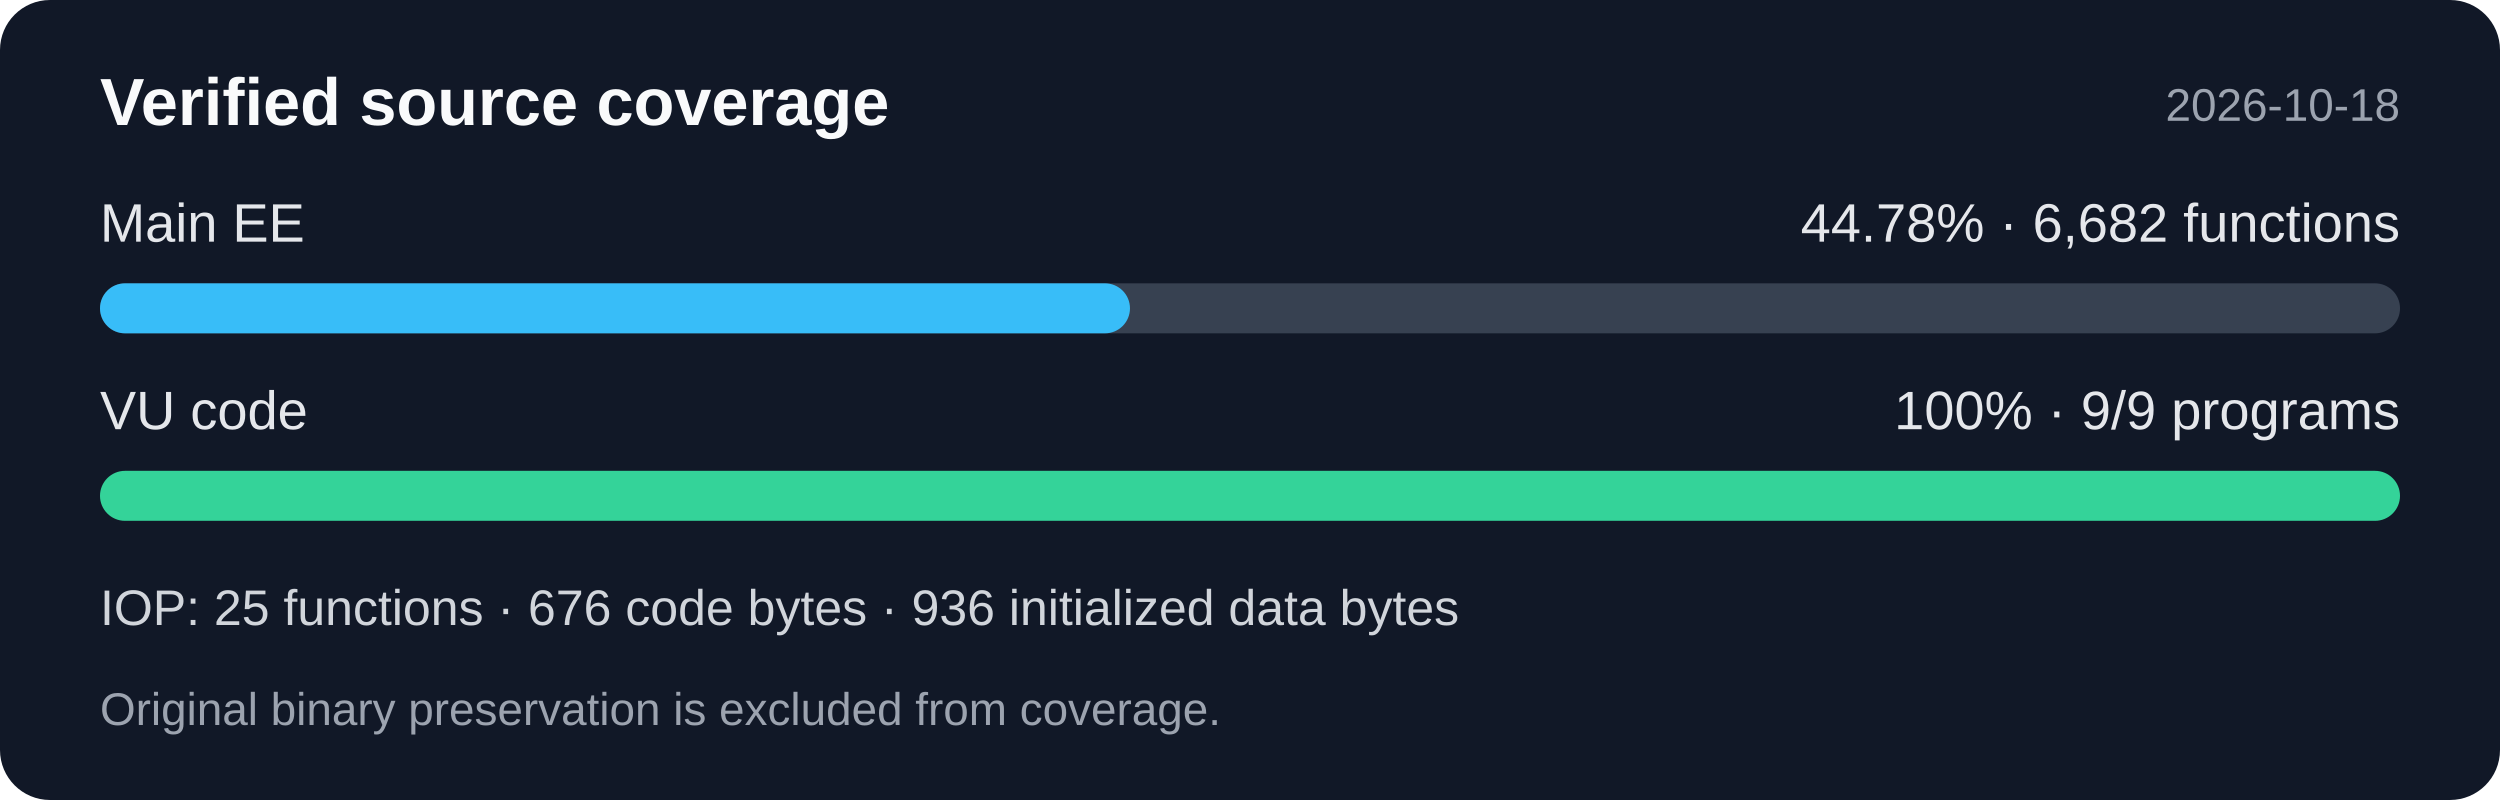
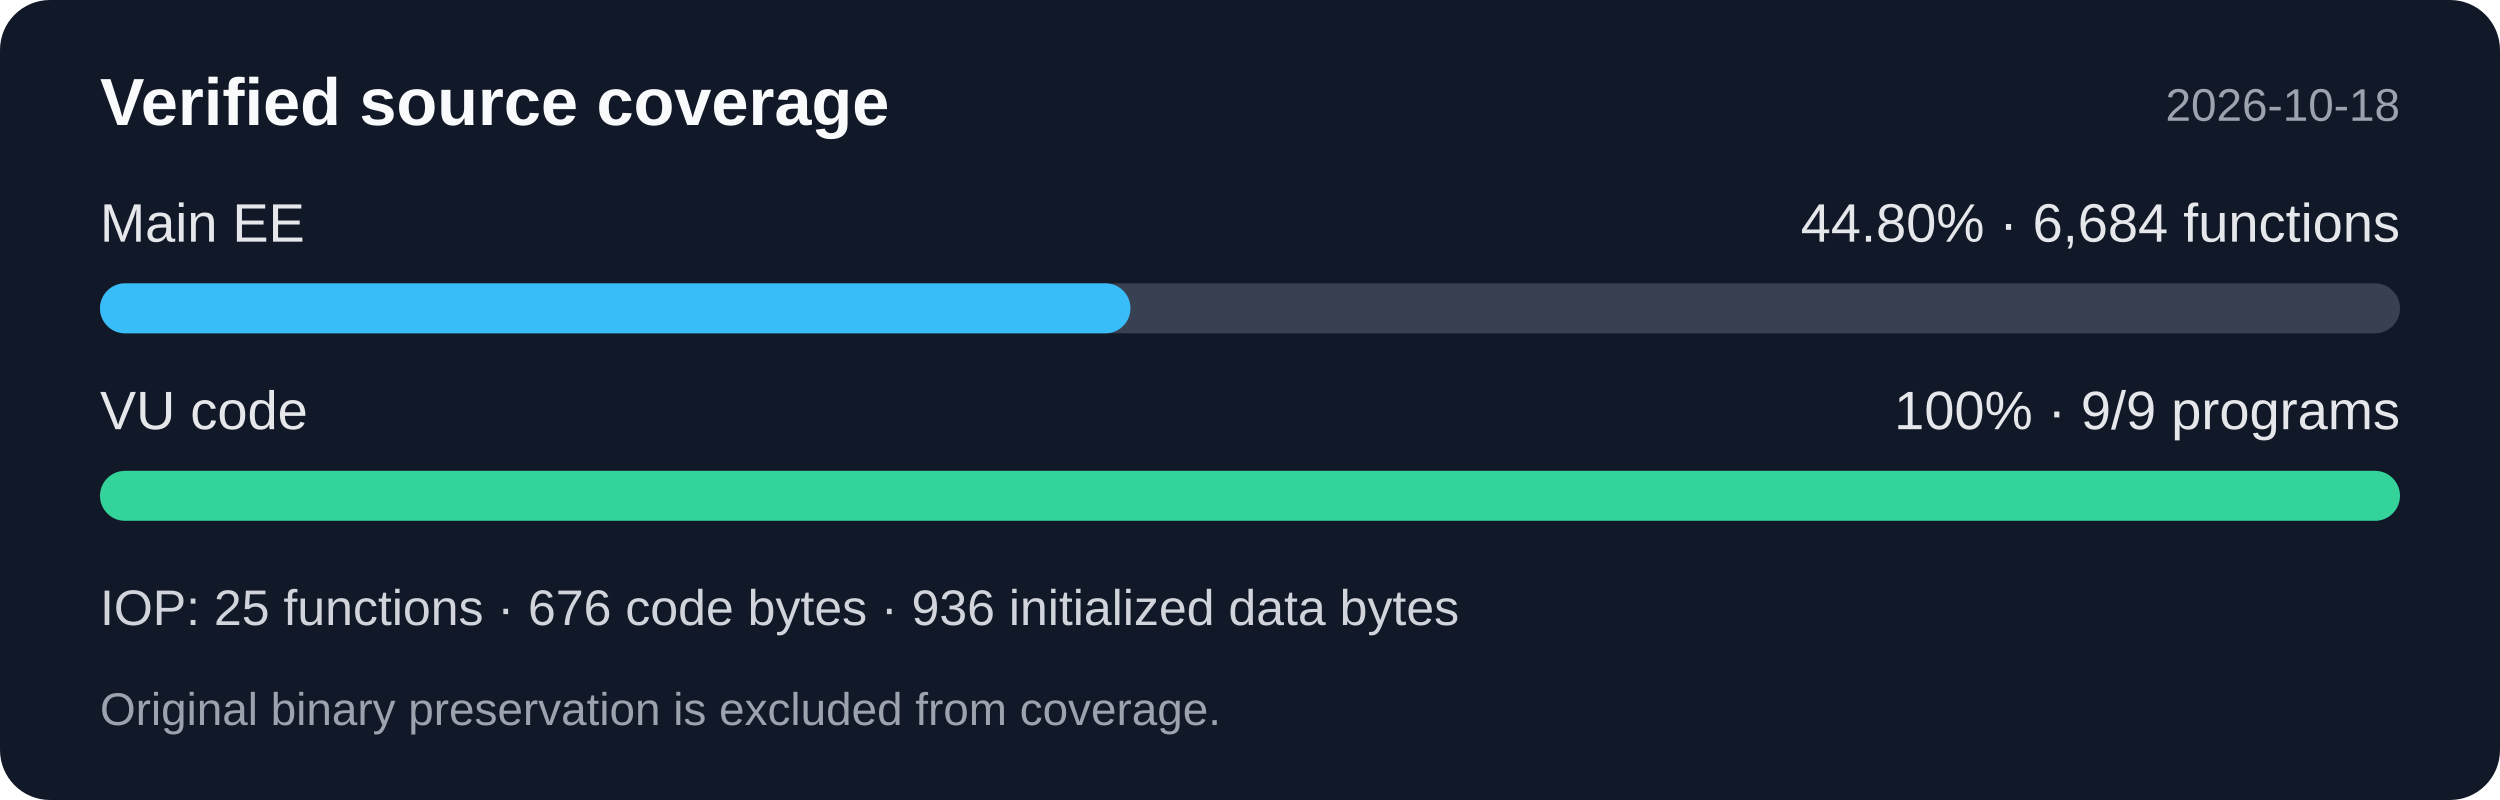
<svg xmlns="http://www.w3.org/2000/svg" width="600" height="192" viewBox="0 0 600 192" role="img" aria-labelledby="title desc">
  <rect width="600" height="192" rx="12" fill="#111827" />
  <g font-family="Segoe UI,Arial,sans-serif">
    <text x="24" y="30" fill="#f9fafb" font-size="16" font-weight="600">Verified source coverage</text>
    <text x="576" y="29" fill="#9ca3af" font-size="11" text-anchor="end">2026-10-18</text>
    <text x="24" y="58" fill="#e5e7eb" font-size="13">Main EE</text>
-     <text x="576" y="58" fill="#e5e7eb" font-size="13" text-anchor="end">44.78% · 6,682 functions</text>
+     <text x="576" y="58" fill="#e5e7eb" font-size="13" text-anchor="end">44.80% · 6,684 functions</text>
    <rect x="24" y="68" width="552" height="12" rx="6" fill="#374151" />
-     <rect x="24" y="68" width="247.194" height="12" rx="6" fill="#38bdf8" />
+     <rect x="24" y="68" width="247.311" height="12" rx="6" fill="#38bdf8" />
    <text x="24" y="103" fill="#e5e7eb" font-size="13">VU code</text>
    <text x="576" y="103" fill="#e5e7eb" font-size="13" text-anchor="end">100% · 9/9 programs</text>
    <rect x="24" y="113" width="552" height="12" rx="6" fill="#34d399" />
    <text x="24" y="150" fill="#d1d5db" font-size="12">IOP: 25 functions · 676 code bytes · 936 initialized data bytes</text>
    <text x="24" y="174" fill="#9ca3af" font-size="11">Original binary preservation is excluded from coverage.</text>
  </g>
</svg>
